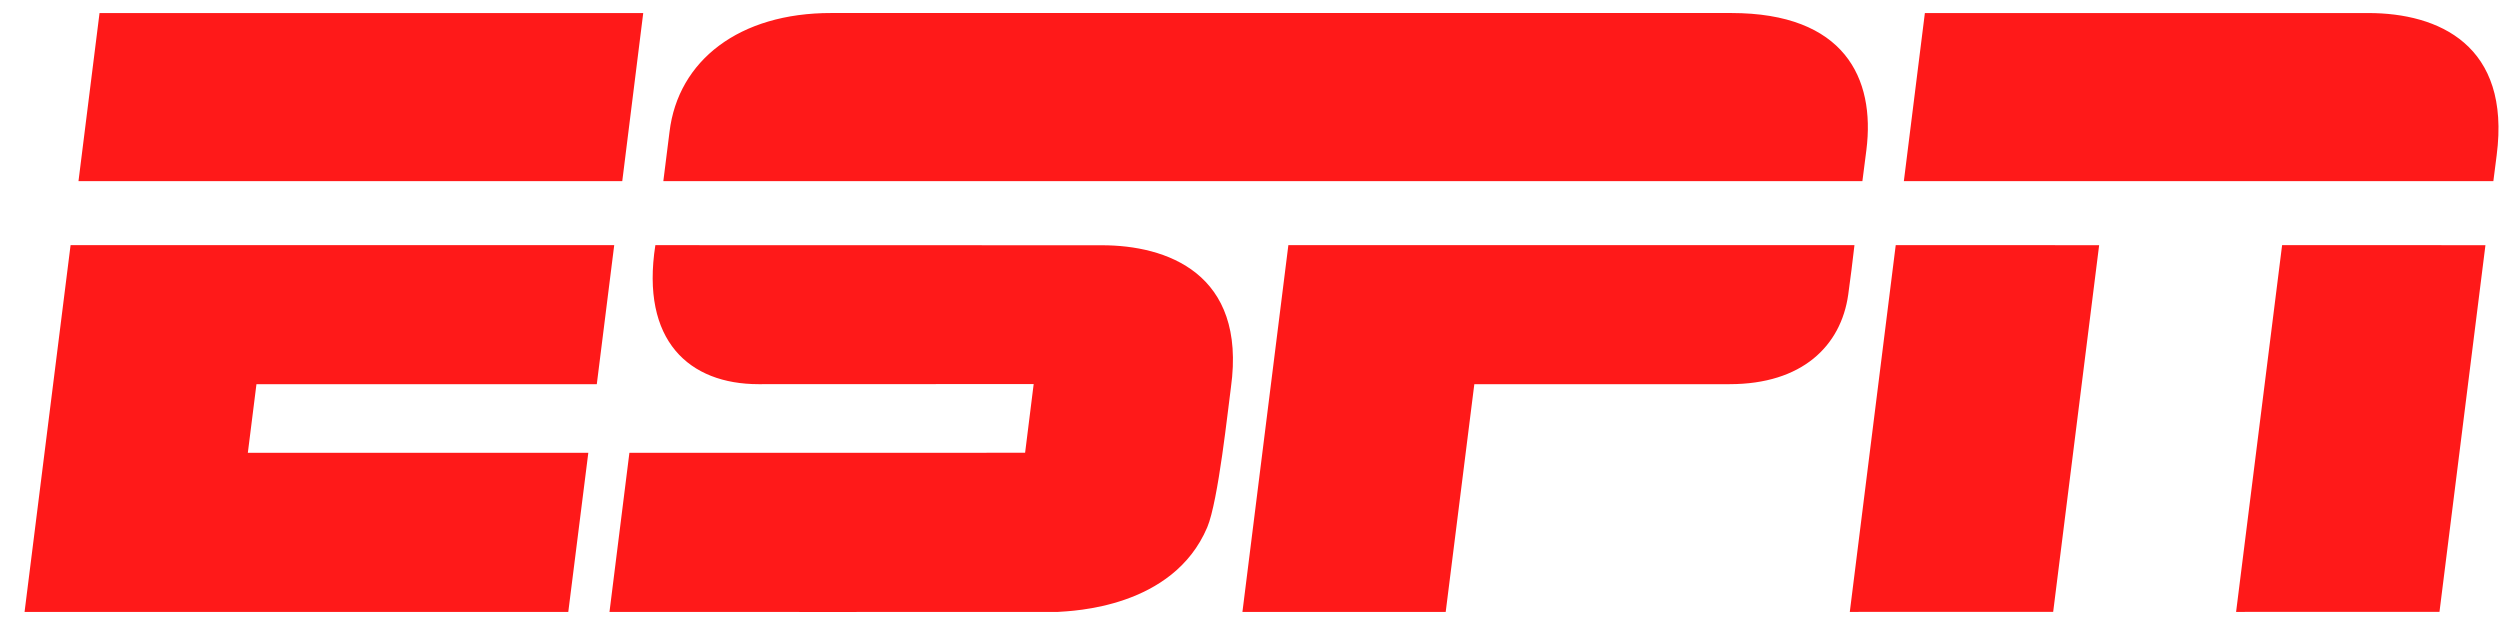
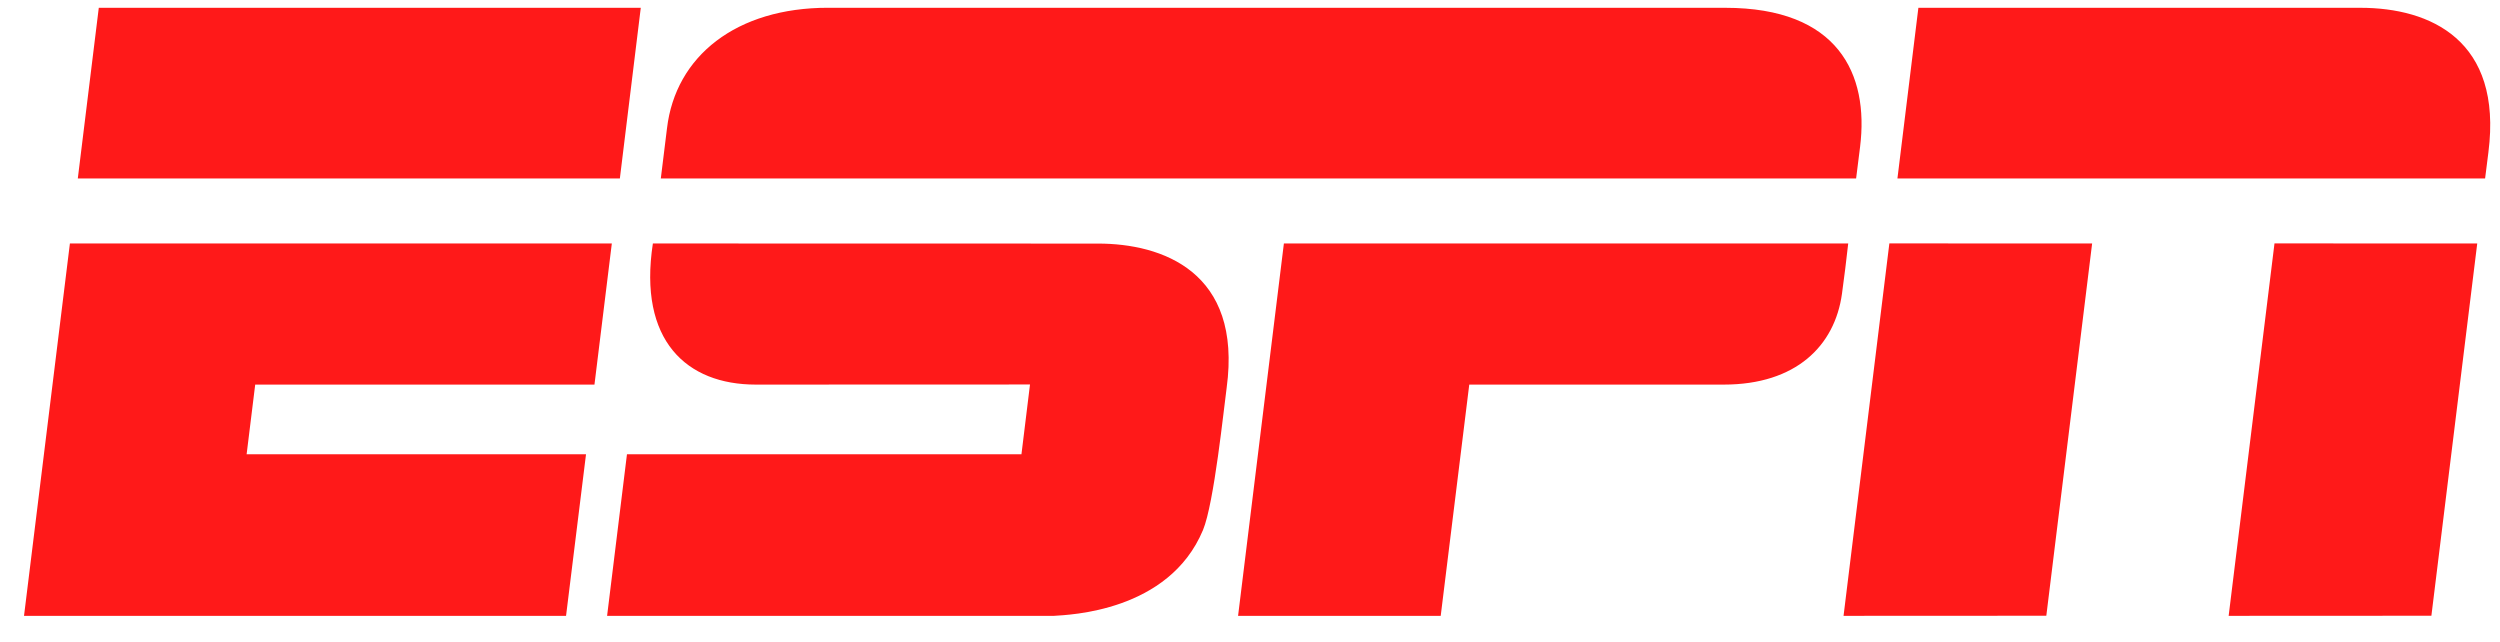
- <svg xmlns="http://www.w3.org/2000/svg" width="96" height="24" viewBox="0 0 96 24" fill="none">
-   <path id="Logos 07" d="M31.922 0.5C28.383 0.495 26.04 2.324 25.71 5.059C25.633 5.691 25.554 6.323 25.472 6.955H71.516C71.516 6.955 71.603 6.288 71.67 5.754C72.016 2.999 70.822 0.5 66.48 0.5C66.48 0.5 33.788 0.502 31.922 0.5ZM3.822 0.501L3.014 6.955H23.895L24.7 0.501L3.822 0.501ZM73.915 0.501L73.108 6.955H95.745C95.745 6.955 95.772 6.721 95.872 5.962C96.423 1.725 93.636 0.501 90.945 0.501H73.915ZM72.796 9.412L71.032 23.497L78.842 23.495L80.607 9.415L72.796 9.412ZM87.633 9.412L85.866 23.497L93.676 23.495L95.441 9.415L87.633 9.412ZM2.71 9.414L0.943 23.498H21.822L22.591 17.388L9.517 17.387L9.848 14.752H22.917L23.586 9.414H2.711L2.71 9.414ZM25.166 9.414C24.593 13.09 26.47 14.752 29.129 14.752C30.576 14.752 39.693 14.748 39.693 14.748L39.364 17.386L24.169 17.388L23.404 23.498C23.404 23.498 39.946 23.503 40.617 23.498C41.17 23.459 45.04 23.355 46.357 20.251C46.785 19.244 47.162 15.631 47.268 14.873C47.877 10.468 44.767 9.418 42.317 9.418C40.967 9.418 27.832 9.414 25.166 9.414ZM49.473 9.414L47.709 23.498H55.515L56.614 14.752H66.418C69.198 14.752 70.693 13.286 70.971 11.318C71.059 10.684 71.139 10.05 71.211 9.414L49.473 9.414Z" fill="#FF1919" />
+ <svg xmlns="http://www.w3.org/2000/svg" width="74" height="19" viewBox="0 0 74 19" fill="none">
+   <path d="M24.516 0.23C21.797 0.227 19.996 1.658 19.743 3.799C19.684 4.293 19.623 4.788 19.56 5.282H54.941C54.941 5.282 55.008 4.761 55.059 4.342C55.325 2.186 54.408 0.231 51.071 0.231C51.071 0.231 25.95 0.232 24.516 0.23ZM2.924 0.231L2.303 5.282H18.348L18.967 0.231L2.924 0.231ZM56.784 0.231L56.164 5.282H73.559C73.559 5.282 73.58 5.099 73.657 4.505C74.08 1.189 71.938 0.231 69.871 0.231H56.784ZM55.925 7.205L54.569 18.229L60.571 18.226L61.927 7.207L55.925 7.205ZM67.325 7.205L65.968 18.229L71.969 18.226L73.326 7.207L67.325 7.205ZM2.069 7.207L0.711 18.229H16.755L17.346 13.447L7.3 13.446L7.554 11.384H17.596L18.11 7.207H2.07L2.069 7.207ZM19.325 7.207C18.885 10.084 20.326 11.384 22.37 11.384C23.482 11.384 30.488 11.381 30.488 11.381L30.235 13.446L18.558 13.447L17.97 18.229C17.97 18.229 30.682 18.233 31.197 18.229C31.623 18.198 34.596 18.117 35.609 15.688C35.937 14.9 36.227 12.072 36.309 11.479C36.776 8.032 34.386 7.21 32.504 7.21C31.466 7.21 21.374 7.207 19.325 7.207ZM38.003 7.207L36.647 18.229H42.645L43.49 11.384H51.024C53.16 11.384 54.309 10.237 54.522 8.697C54.59 8.201 54.652 7.704 54.707 7.207L38.003 7.207Z" fill="#FF1919" />
</svg>
